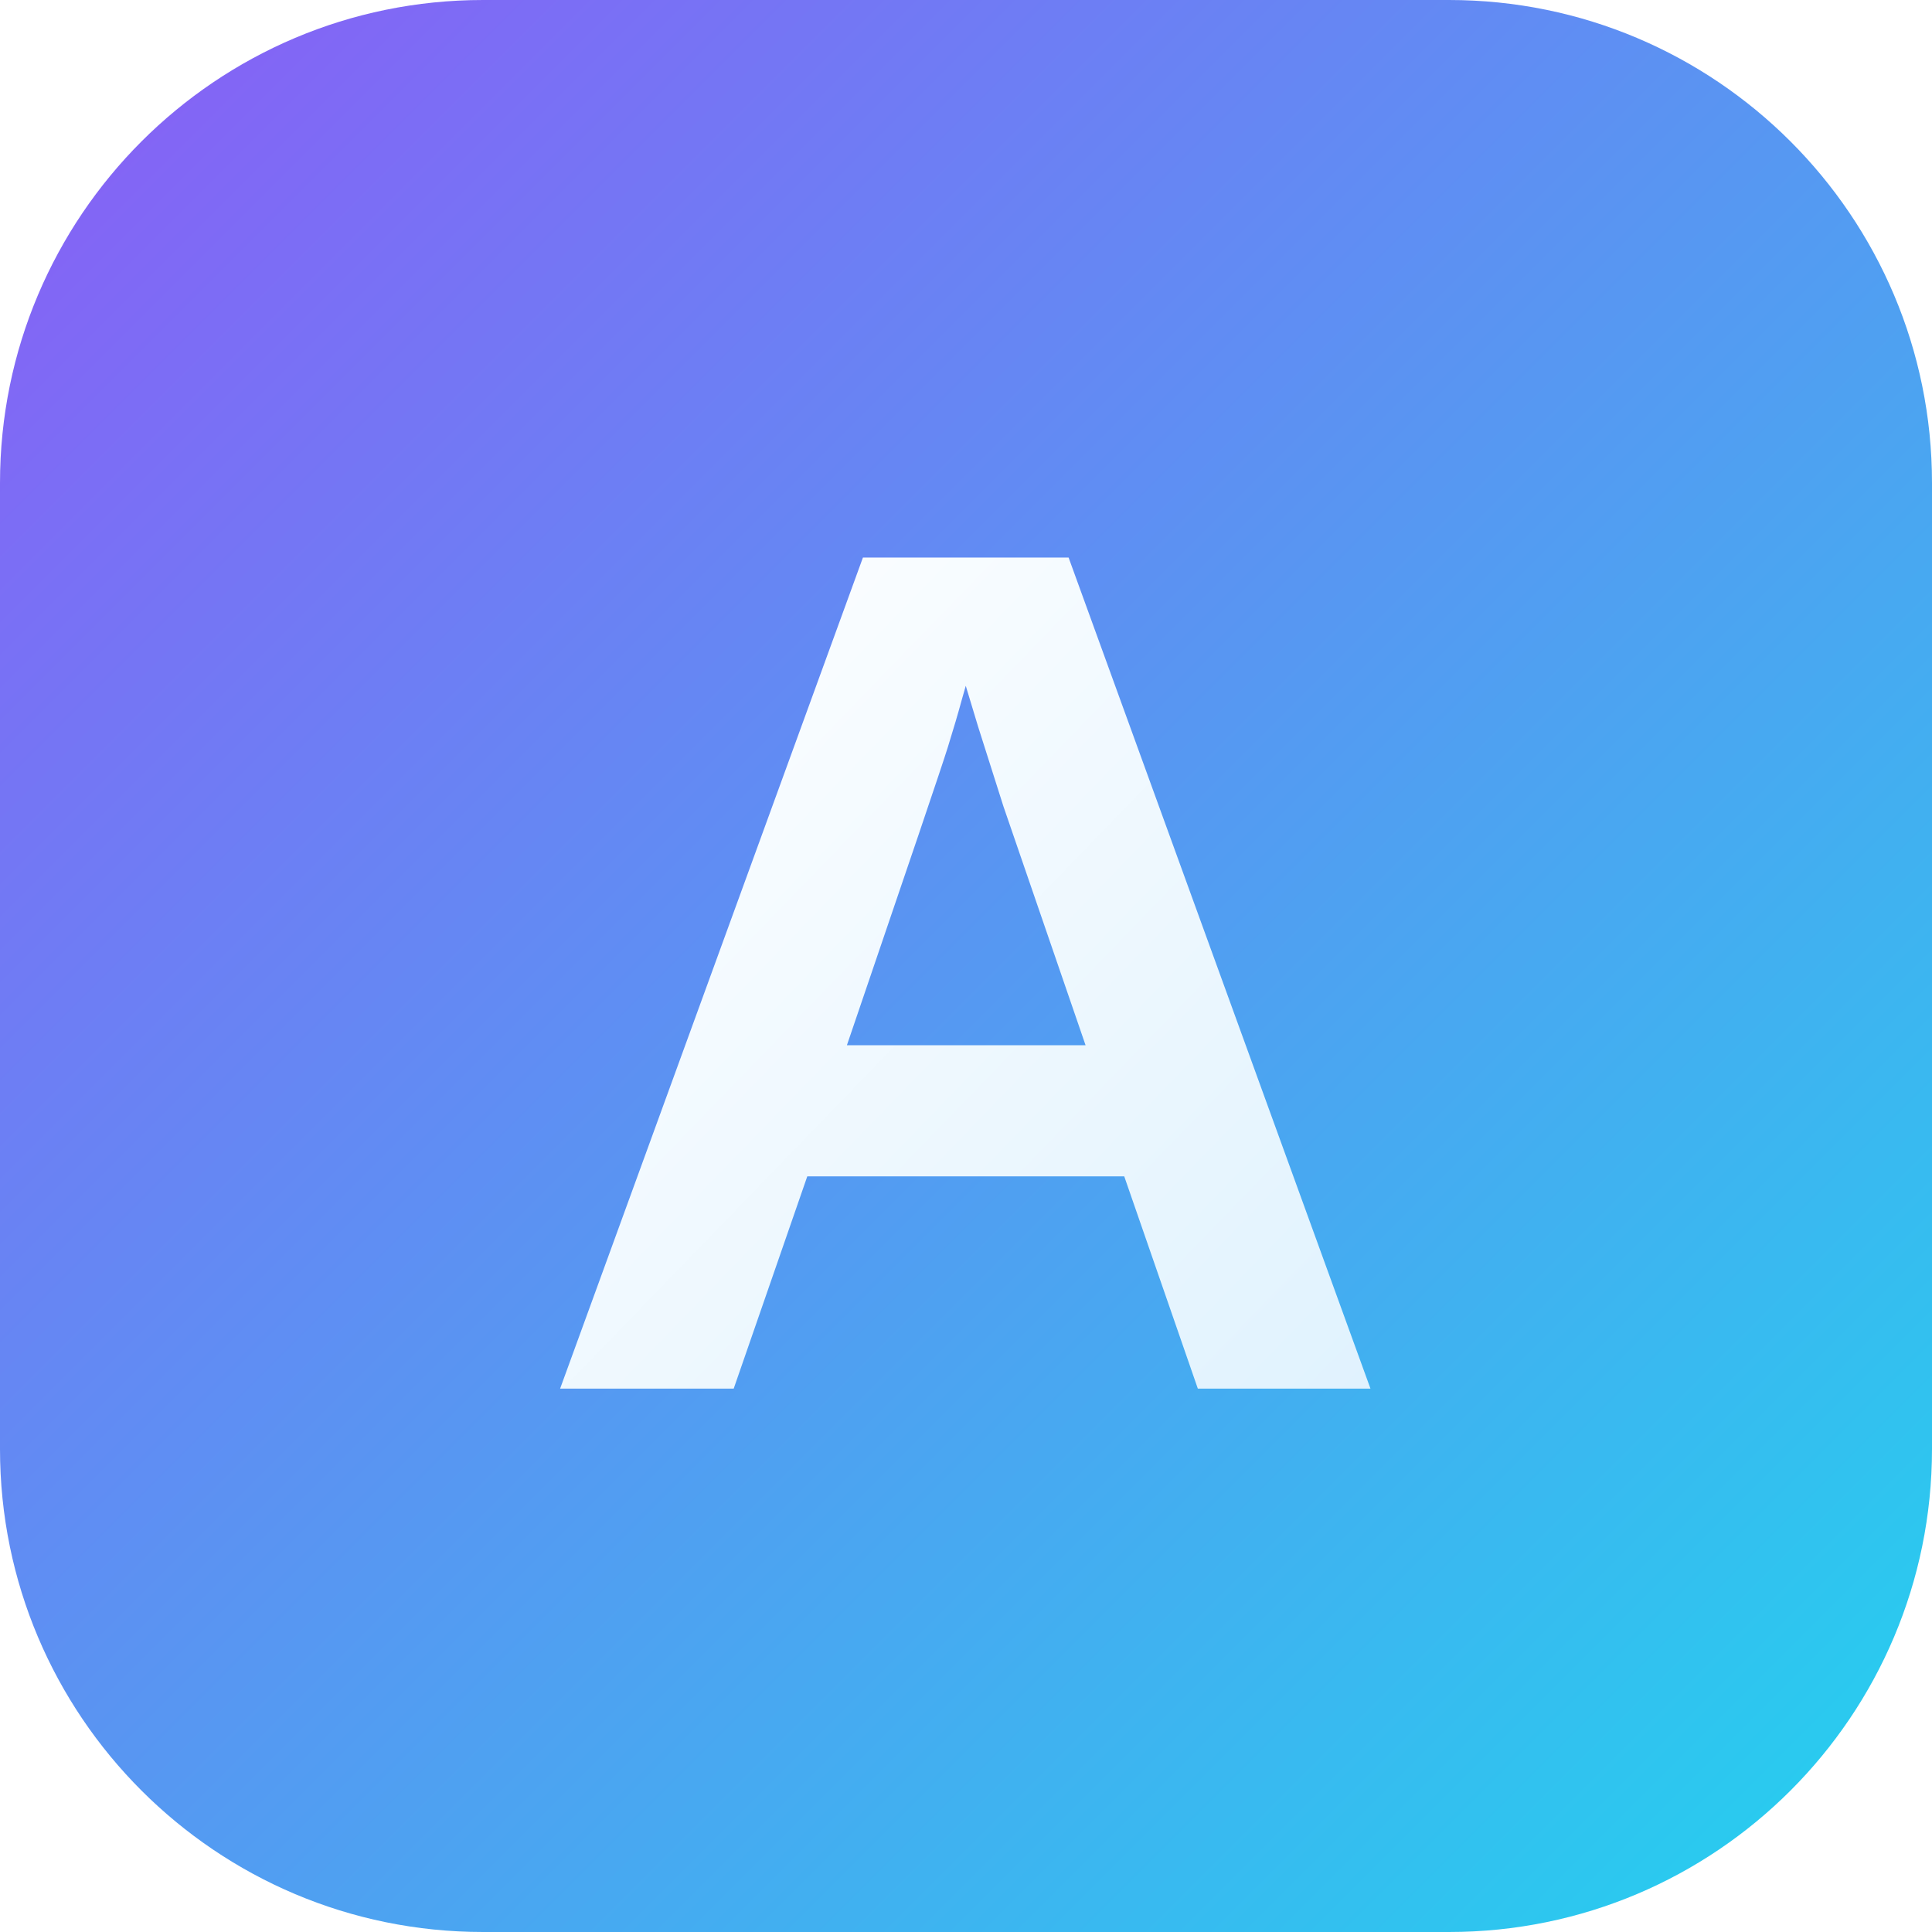
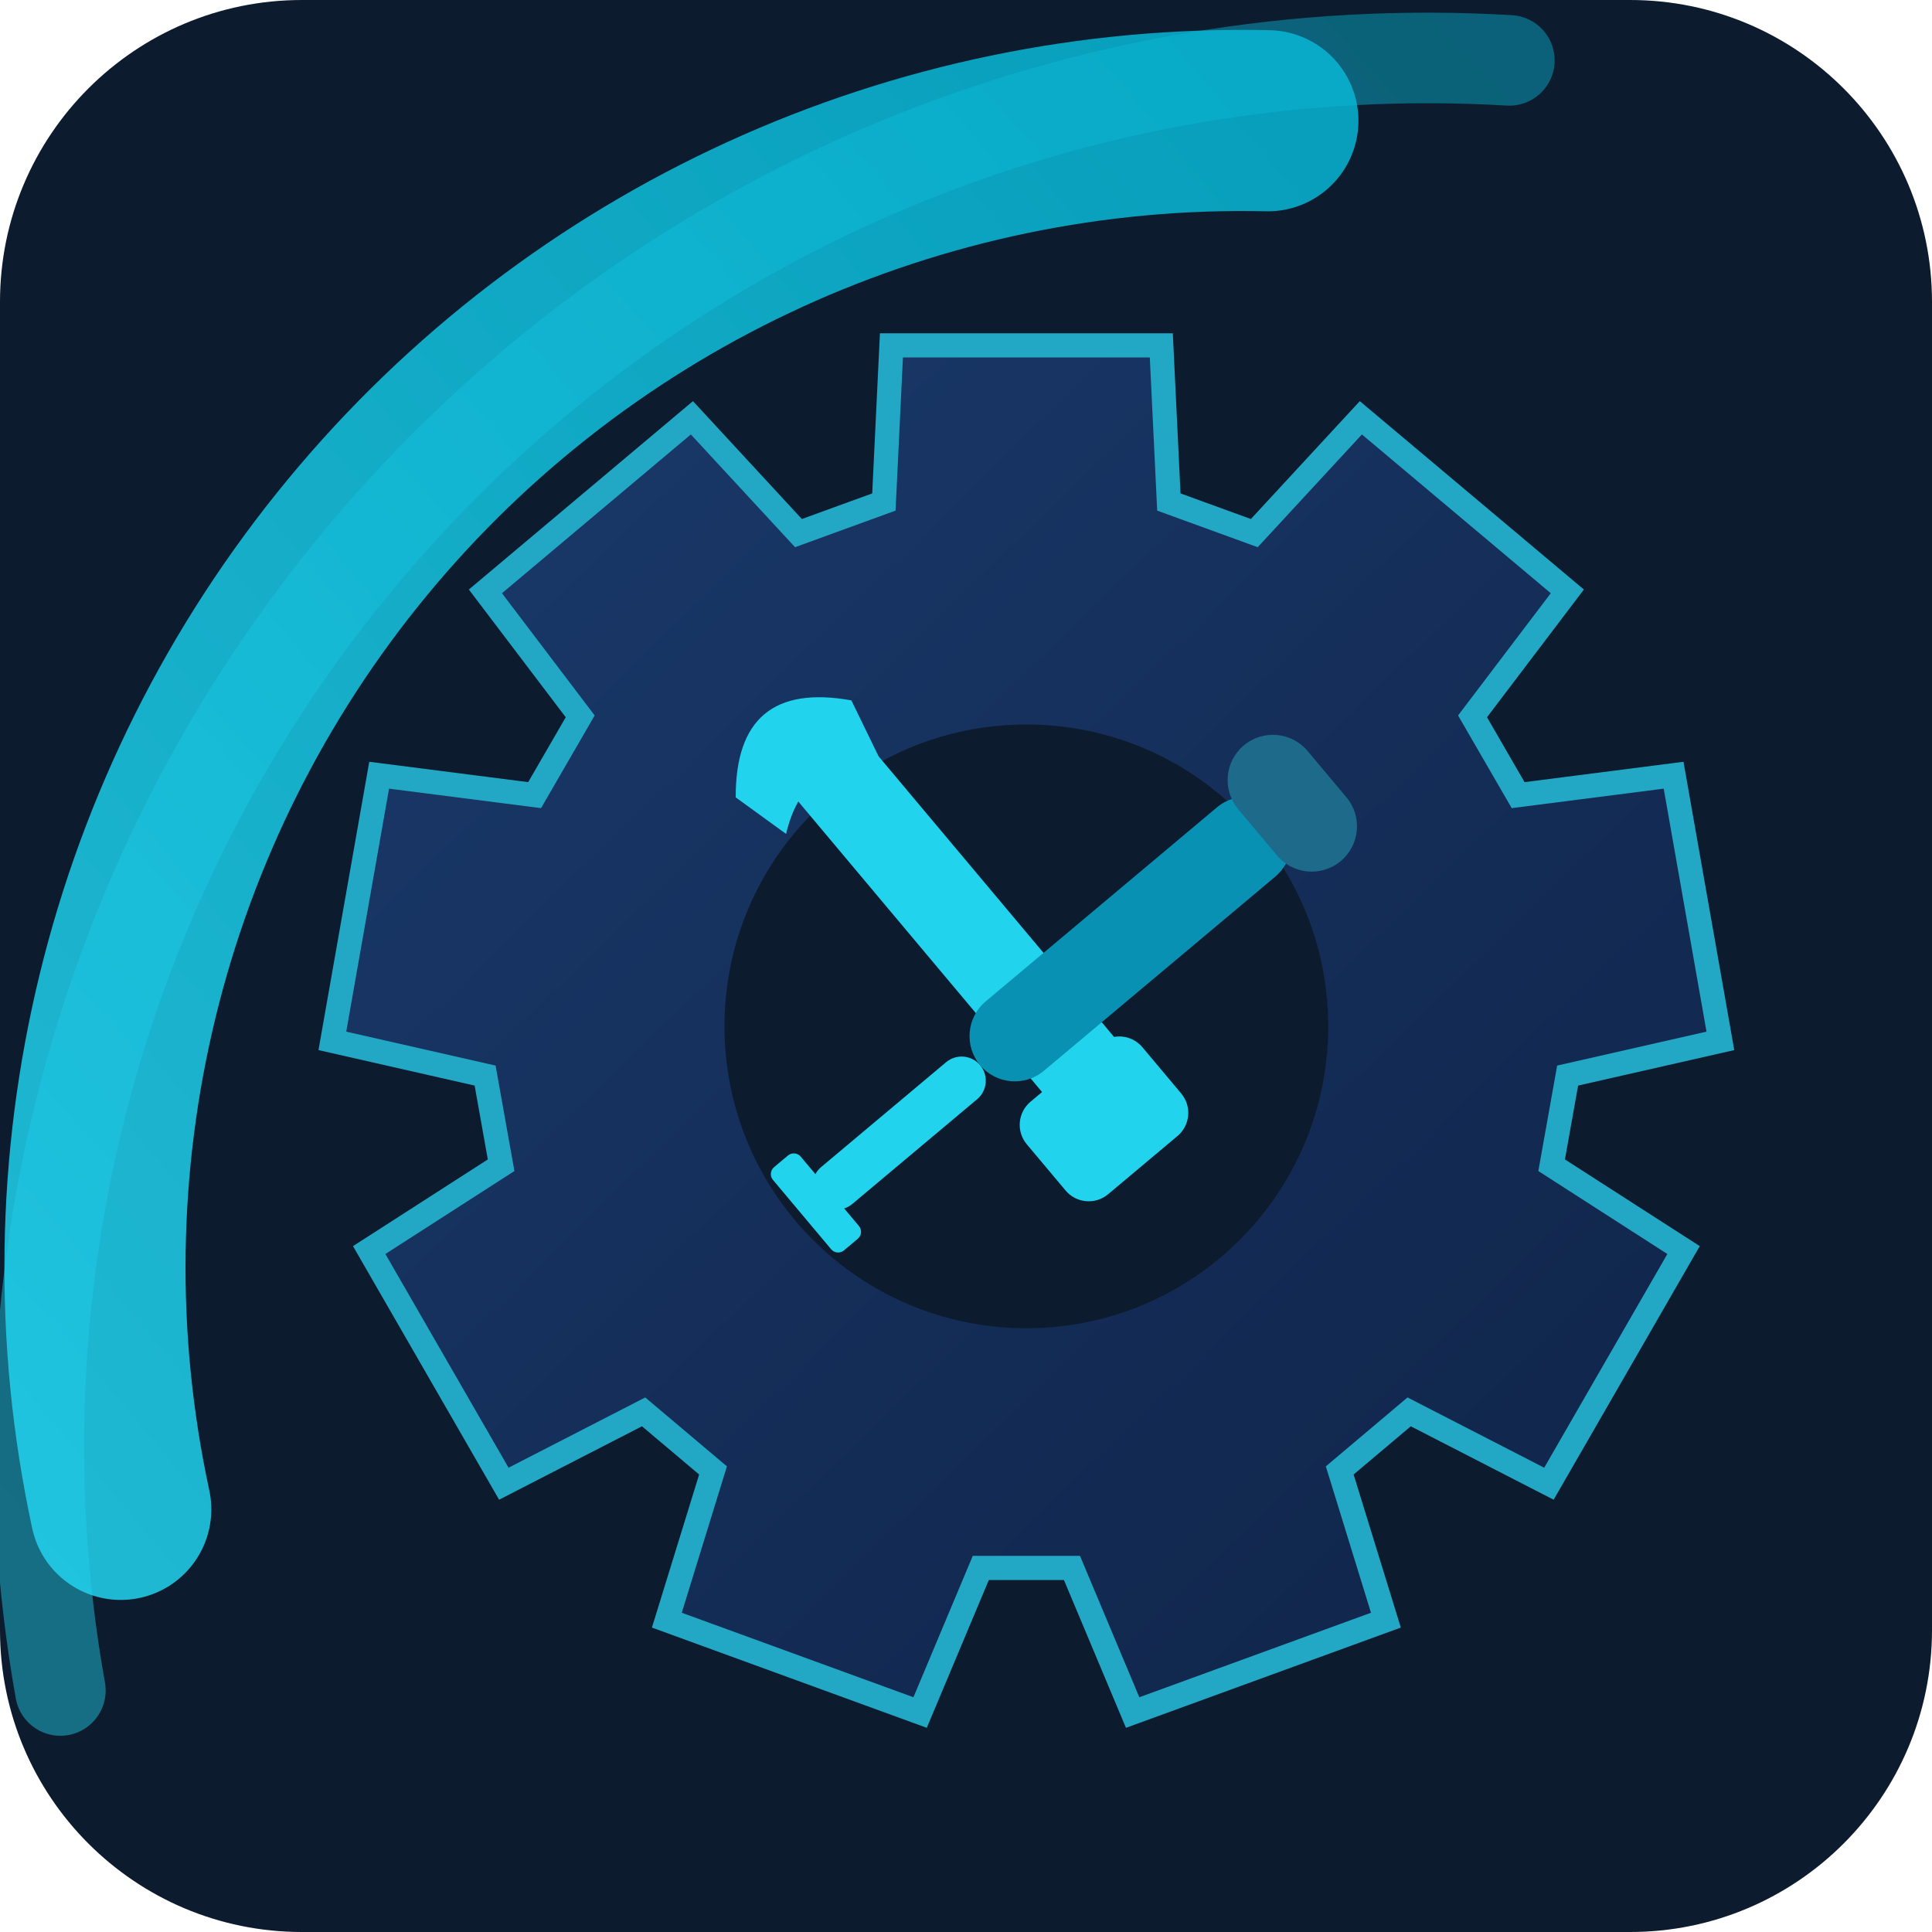
- <svg xmlns="http://www.w3.org/2000/svg" viewBox="0 0 32 32">
+ <svg xmlns="http://www.w3.org/2000/svg" viewBox="0 0 64 64">
  <defs>
-     <linearGradient id="bg" x1="0%" y1="0%" x2="100%" y2="100%">
-       <stop offset="0%" stop-color="#8b5cf6" />
-       <stop offset="100%" stop-color="#22d3ee" />
+     <linearGradient id="gearGrad" x1="0%" y1="0%" x2="100%" y2="100%">
+       <stop offset="0%" stop-color="#1a3a6c" />
+       <stop offset="100%" stop-color="#0f2347" />
    </linearGradient>
-     <linearGradient id="letter" x1="0%" y1="0%" x2="100%" y2="100%">
-       <stop offset="0%" stop-color="#ffffff" />
-       <stop offset="100%" stop-color="#e0f2fe" />
+     <linearGradient id="swooshGrad" x1="0%" y1="100%" x2="100%" y2="0%">
+       <stop offset="0%" stop-color="#22d3ee" />
+       <stop offset="100%" stop-color="#06b6d4" />
    </linearGradient>
+     <clipPath id="clip">
+       <rect width="64" height="64" rx="10" />
+     </clipPath>
  </defs>
-   <rect width="32" height="32" rx="8" fill="url(#bg)" />
-   <text x="16" y="23" font-family="'Segoe UI', Arial, sans-serif" font-size="20" font-weight="700" text-anchor="middle" fill="url(#letter)">A</text>
+   <rect width="64" height="64" rx="10" fill="#0d1b2e" />
+   <g clip-path="url(#clip)">
+     <path d="M 4 50 A 38 38 0 0 1 42 4" stroke="url(#swooshGrad)" stroke-width="6" stroke-linecap="round" fill="none" opacity="0.85" />
+     <path d="M 2 56 A 46 46 0 0 1 50 2" stroke="url(#swooshGrad)" stroke-width="3" stroke-linecap="round" fill="none" opacity="0.45" />
+   </g>
+   <path d="M29.28 16.63 L29.53 11.44 L38.47 11.44 L38.72 16.63 L41.55 17.66 L45.08 13.84 L51.92 19.59 L48.78 23.73 L50.29 26.34 L55.44 25.68 L56.99 34.48 L51.93 35.63 L51.40 38.60 L55.77 41.41 L51.31 49.15 L46.68 46.77 L44.38 48.71 L45.91 53.67 L37.52 56.73 L35.51 51.94 L32.49 51.94 L30.48 56.73 L22.09 53.67 L23.62 48.71 L21.32 46.77 L16.69 49.15 L12.23 41.41 L16.60 38.60 L16.07 35.63 L11.01 34.48 L12.56 25.68 L17.71 26.34 L19.22 23.73 L16.08 19.59 L22.92 13.84 L26.45 17.66 Z" fill="url(#gearGrad)" stroke="#22a8c4" stroke-width="0.8" />
+   <circle cx="34" cy="34" r="10" fill="#0d1b2e" />
+   <g transform="rotate(-40, 34, 34)">
+     <rect x="33" y="22" width="3" height="16" rx="1.5" fill="#22d3ee" />
+     <path d="M31.5 22 Q34 19 36.5 22 L36 24 Q34 22.5 32 24 Z" fill="#22d3ee" />
+     <rect x="31.5" y="36" width="5" height="4" rx="1" fill="#22d3ee" />
+   </g>
+   <g transform="rotate(50, 34, 34)">
+     <rect x="32.5" y="23" width="3" height="13" rx="1.5" fill="#0891b2" />
+     <rect x="33.2" y="36" width="1.6" height="7" rx="0.8" fill="#22d3ee" />
+     <rect x="32.2" y="42.5" width="3.6" height="1.2" rx="0.3" fill="#22d3ee" />
+     <rect x="31.5" y="21" width="5" height="3" rx="1.5" fill="#1d6a8a" />
+   </g>
</svg>
